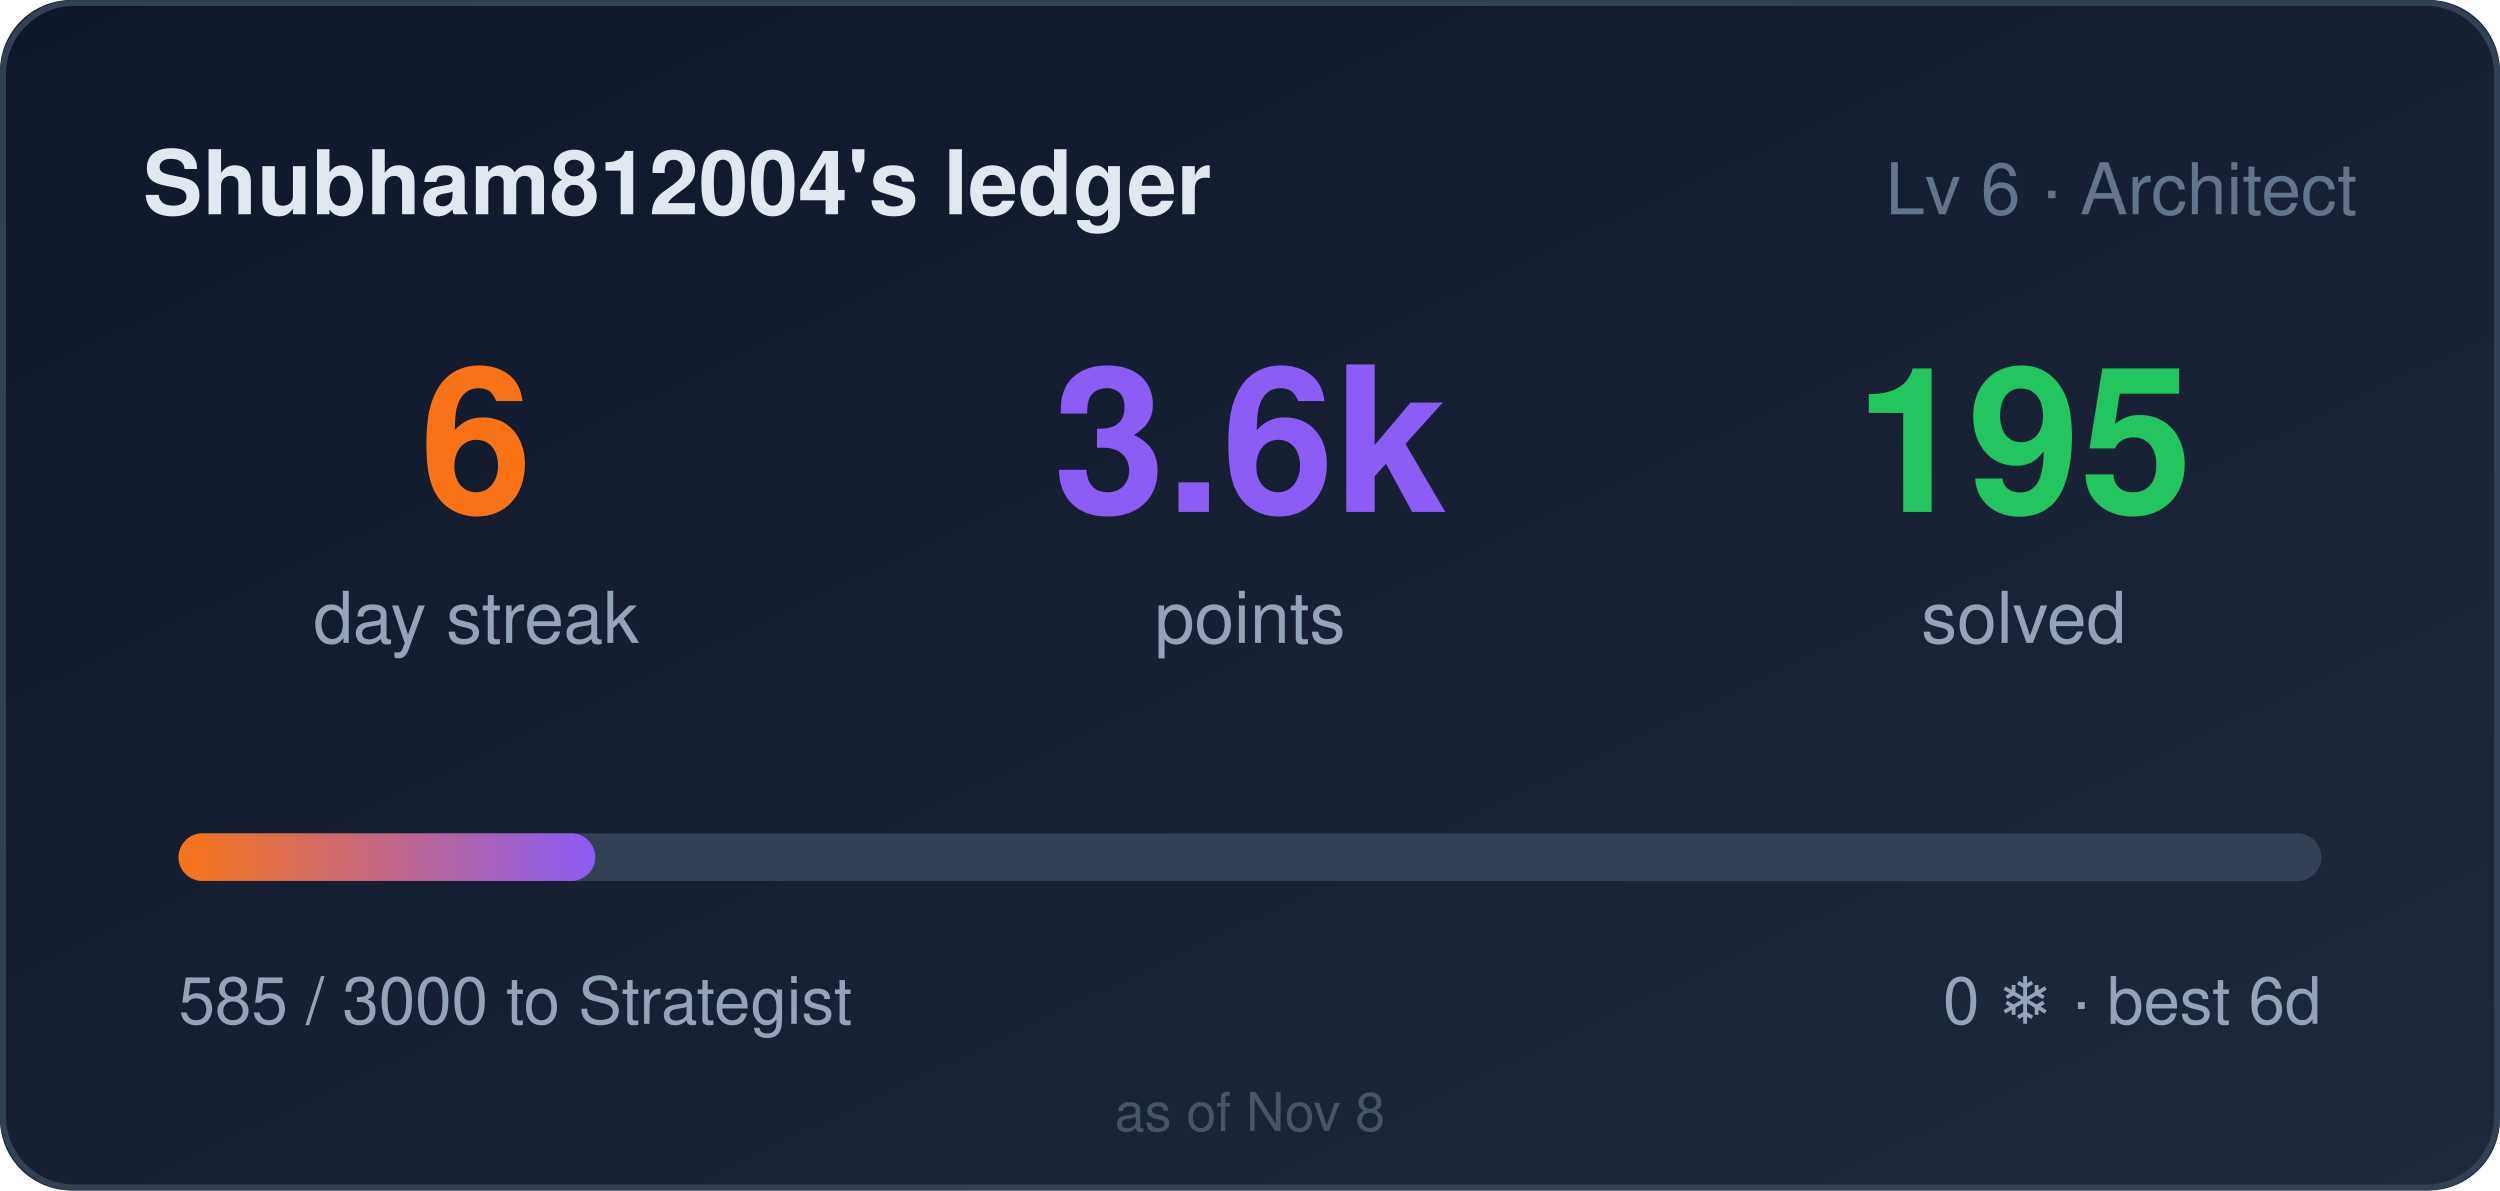
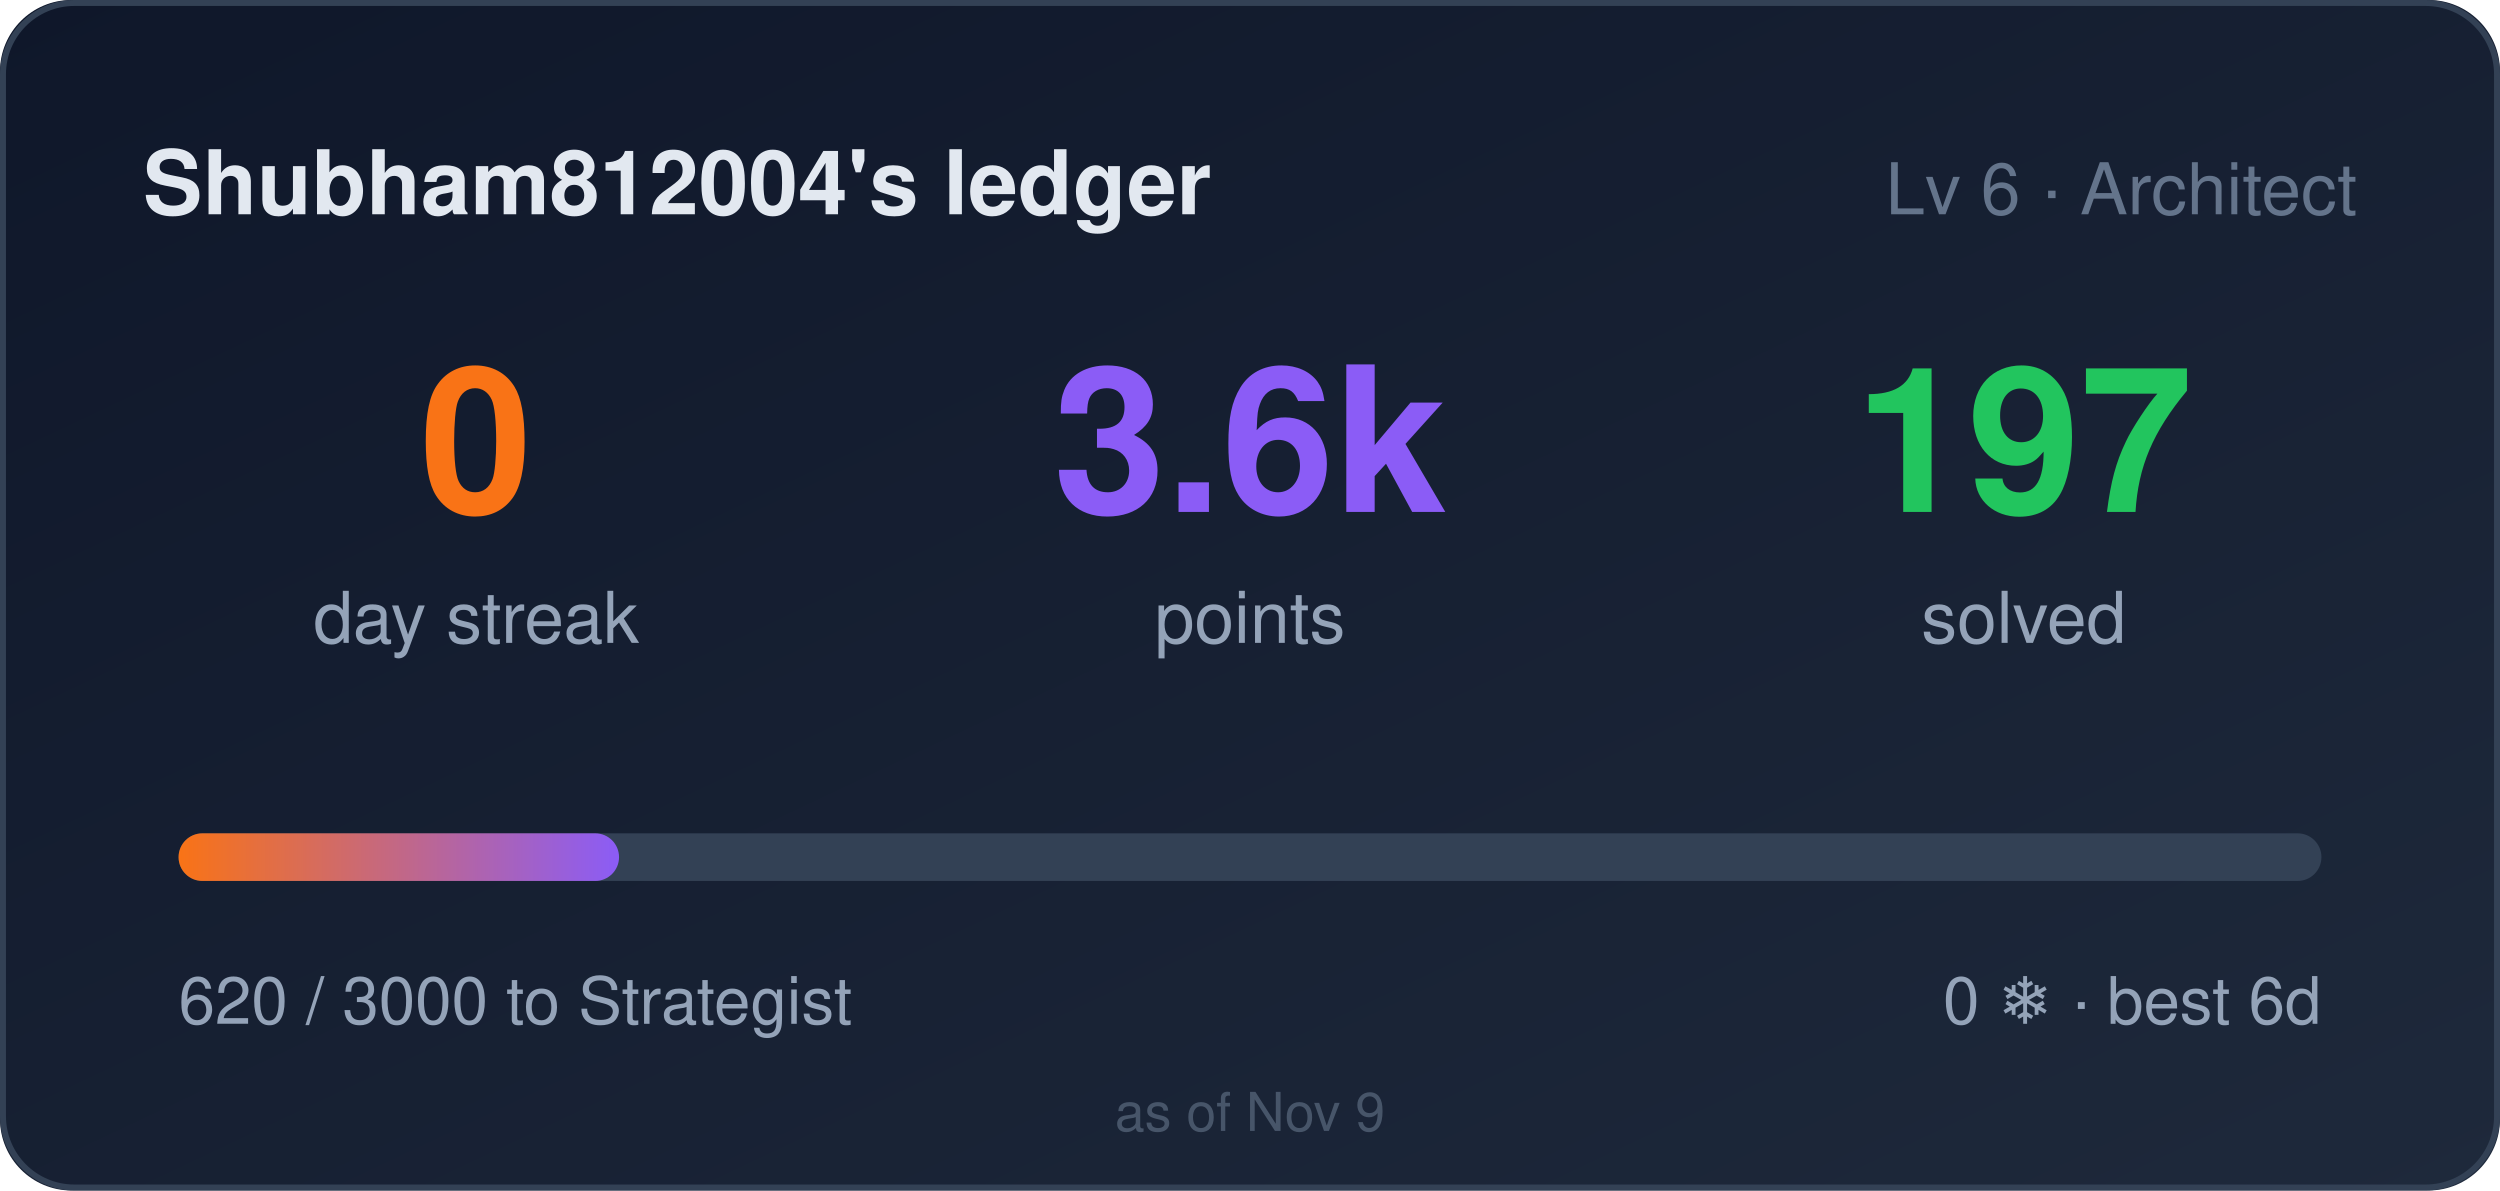
- <svg xmlns="http://www.w3.org/2000/svg" width="420" height="200" role="img" aria-label="Shubham812004's ledger: 6 day streak, 3585 points">
+ <svg xmlns="http://www.w3.org/2000/svg" width="420" height="200" role="img" aria-label="Shubham812004's ledger: 0 day streak, 3620 points">
  <style>
    .bar,.n{transform-box:fill-box}
    .bar{transform-origin:left center}
    @media (prefers-reduced-motion: no-preference){
      .bar{animation:cl-grow .9s cubic-bezier(.22,1,.36,1) both}
      .n{animation:cl-rise .5s ease-out both}
      .n2{animation-delay:.08s}
      .n3{animation-delay:.16s}
    }
    @keyframes cl-grow{from{transform:scaleX(0)}to{transform:scaleX(1)}}
    @keyframes cl-rise{from{opacity:0;transform:translateY(6px)}to{opacity:1;transform:none}}
  </style>
  <defs>
    <linearGradient id="bg" x1="0" y1="0" x2="1" y2="1">
      <stop offset="0" stop-color="#0f172a" />
      <stop offset="1" stop-color="#1e293b" />
    </linearGradient>
    <linearGradient id="bar" x1="0" y1="0" x2="1" y2="0">
      <stop offset="0" stop-color="#f97316" />
      <stop offset="1" stop-color="#8b5cf6" />
    </linearGradient>
  </defs>
  <rect width="420" height="200" rx="12" fill="url(#bg)" />
  <rect x="0.5" y="0.5" width="419" height="199" rx="12" fill="none" stroke="#334155" />
  <text x="24" y="36" fill="#e2e8f0" font-size="15" font-weight="600" font-family="Segoe UI,Helvetica,Arial,sans-serif">Shubham812004's ledger</text>
  <text x="396" y="36" fill="#64748b" font-size="12" text-anchor="end" font-family="Segoe UI,Helvetica,Arial,sans-serif">Lv 6 · Architect</text>
  <g font-family="Segoe UI,Helvetica,Arial,sans-serif">
-     <text class="n n1" x="80" y="86" fill="#f97316" font-size="34" font-weight="700" text-anchor="middle">6</text>
+     <text class="n n1" x="80" y="86" fill="#f97316" font-size="34" font-weight="700" text-anchor="middle">0</text>
    <text x="80" y="108" fill="#94a3b8" font-size="12" text-anchor="middle">day streak</text>
    <text class="n n2" x="210" y="86" fill="#8b5cf6" font-size="34" font-weight="700" text-anchor="middle">3.6k</text>
    <text x="210" y="108" fill="#94a3b8" font-size="12" text-anchor="middle">points</text>
-     <text class="n n3" x="340" y="86" fill="#22c55e" font-size="34" font-weight="700" text-anchor="middle">195</text>
+     <text class="n n3" x="340" y="86" fill="#22c55e" font-size="34" font-weight="700" text-anchor="middle">197</text>
    <text x="340" y="108" fill="#94a3b8" font-size="12" text-anchor="middle">solved</text>
  </g>
  <rect x="30" y="140" width="360" height="8" rx="4" fill="#334155" />
-   <rect class="bar" x="30" y="140" width="70" height="8" rx="4" fill="url(#bar)" />
-   <text x="30" y="172" fill="#94a3b8" font-size="11" font-family="Segoe UI,Helvetica,Arial,sans-serif">585 / 3000 to Strategist</text>
+   <rect class="bar" x="30" y="140" width="74" height="8" rx="4" fill="url(#bar)" />
+   <text x="30" y="172" fill="#94a3b8" font-size="11" font-family="Segoe UI,Helvetica,Arial,sans-serif">620 / 3000 to Strategist</text>
  <text x="390" y="172" fill="#94a3b8" font-size="11" text-anchor="end" font-family="Segoe UI,Helvetica,Arial,sans-serif">0 ❄ · best 6d</text>
-   <text x="210" y="190" fill="#475569" font-size="9" text-anchor="middle" font-family="Segoe UI,Helvetica,Arial,sans-serif">as of Nov 8</text>
+   <text x="210" y="190" fill="#475569" font-size="9" text-anchor="middle" font-family="Segoe UI,Helvetica,Arial,sans-serif">as of Nov 9</text>
</svg>
